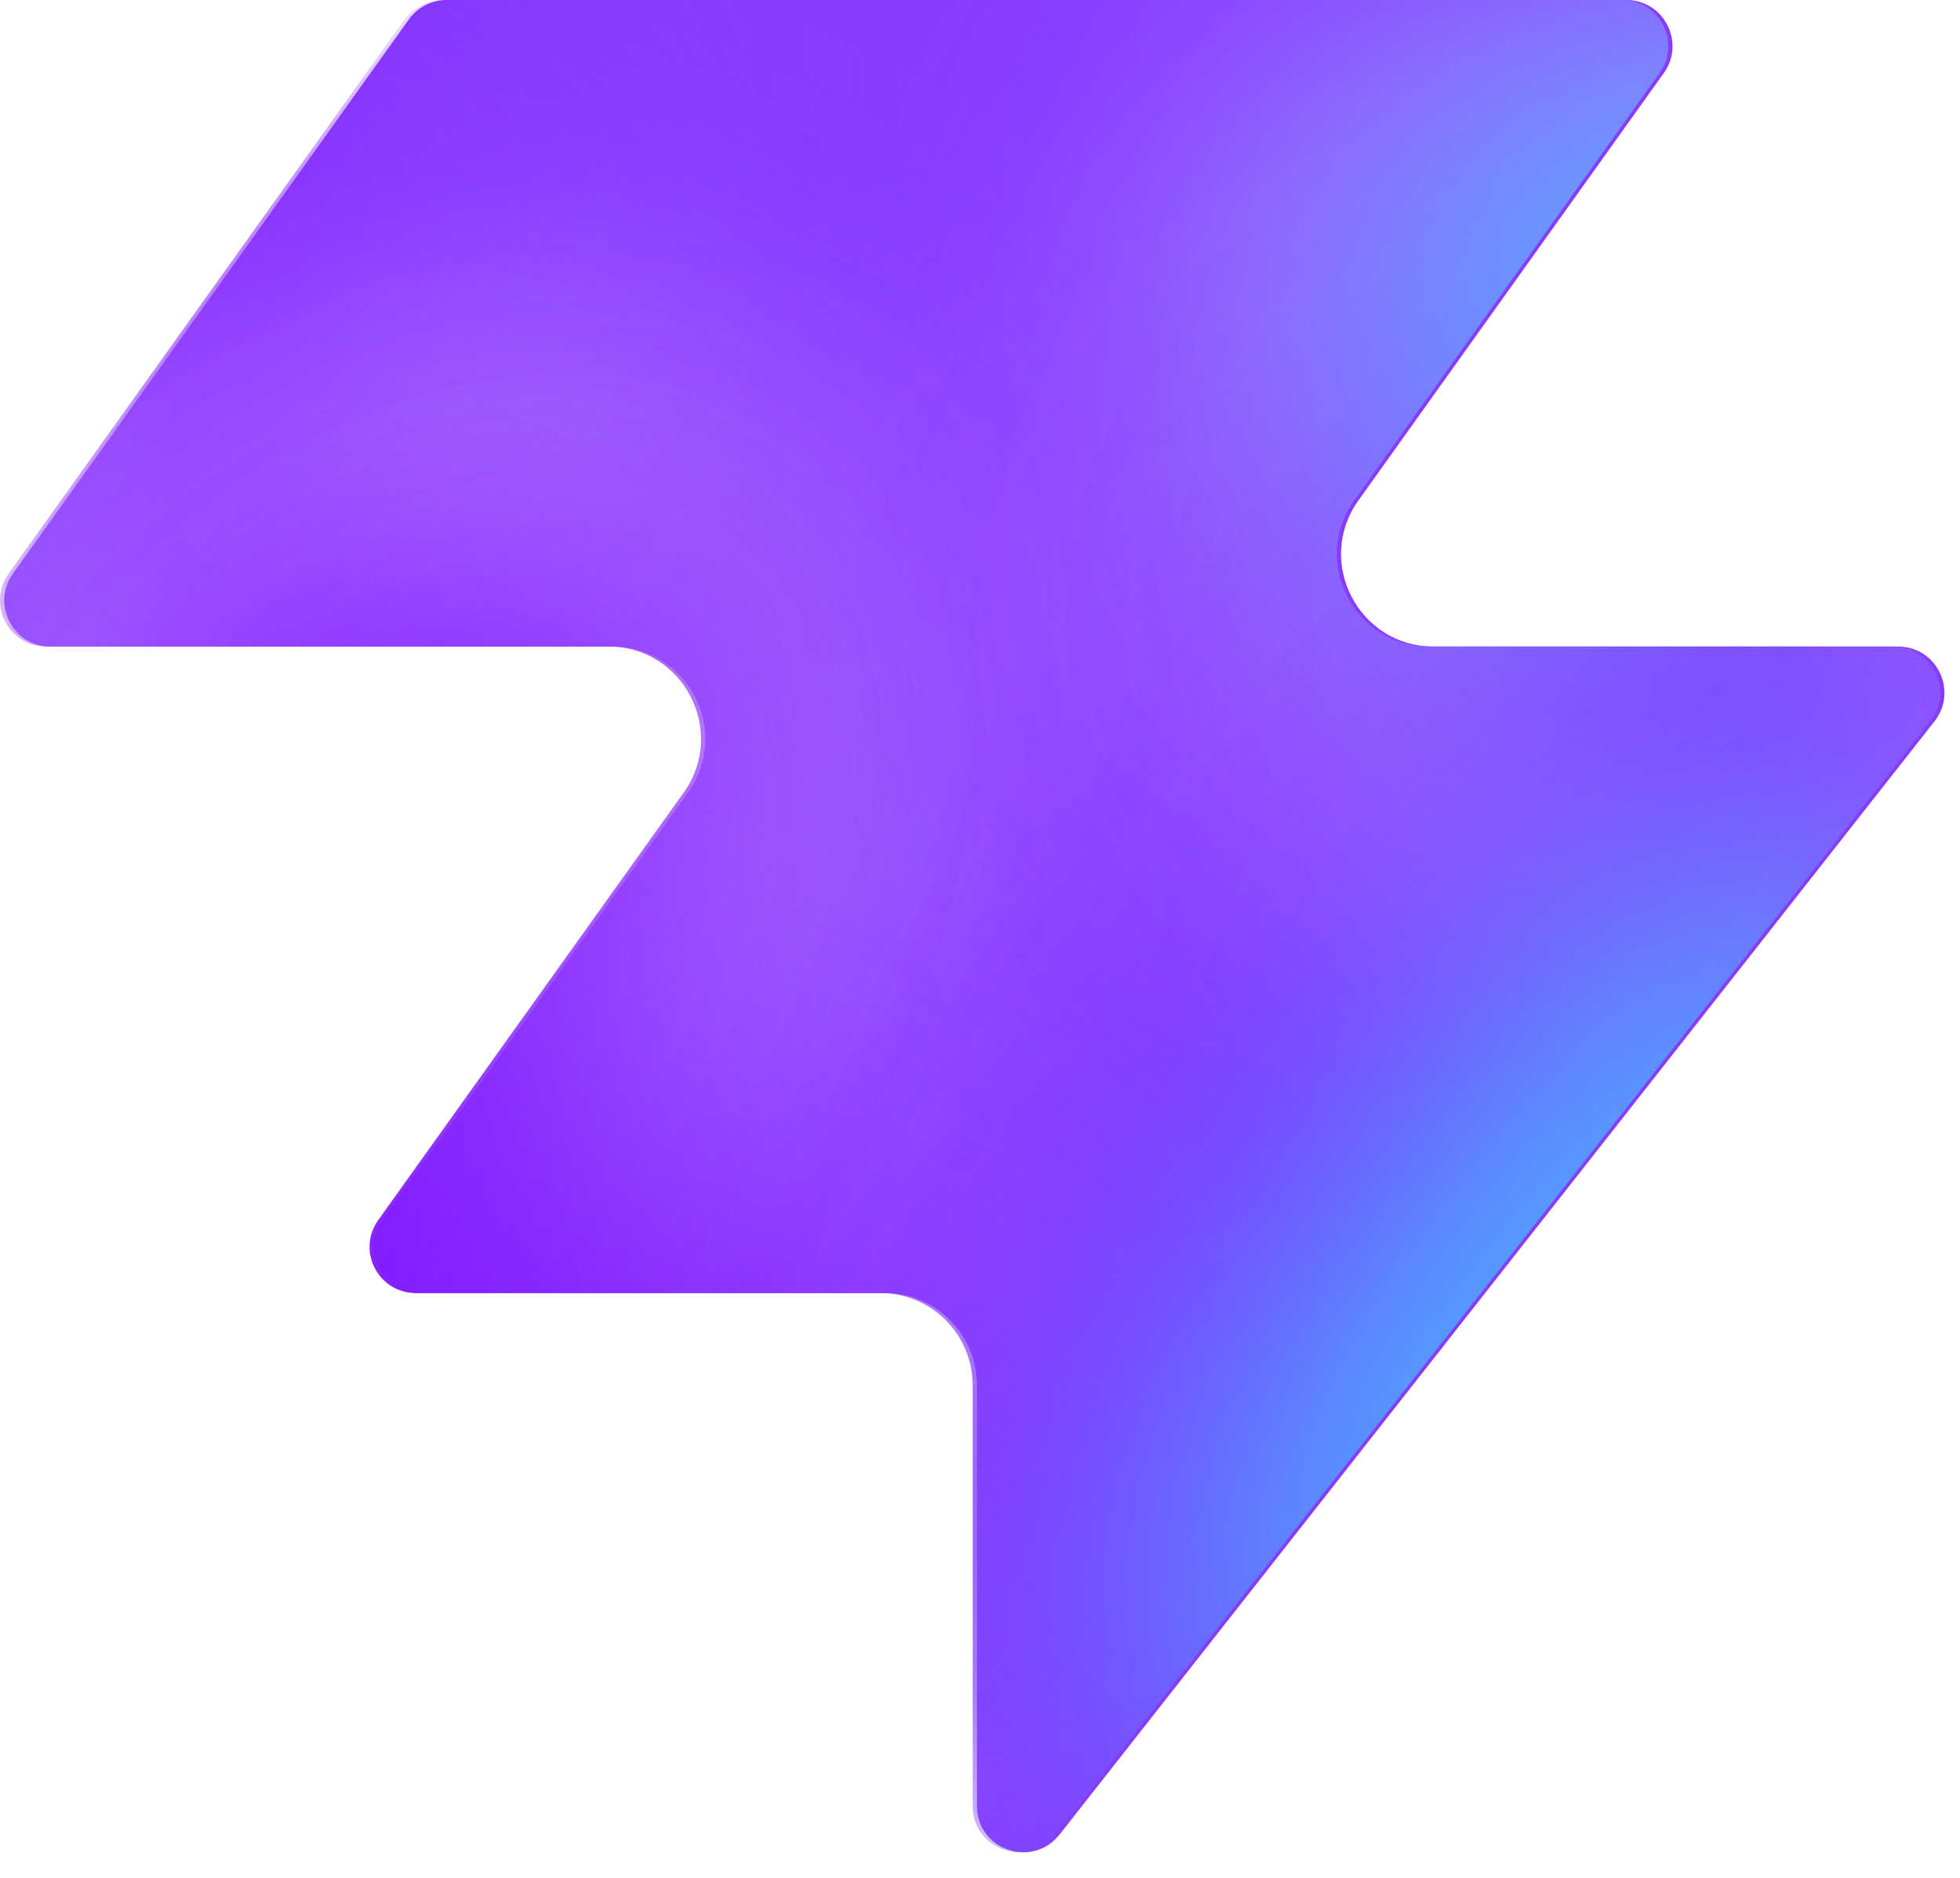
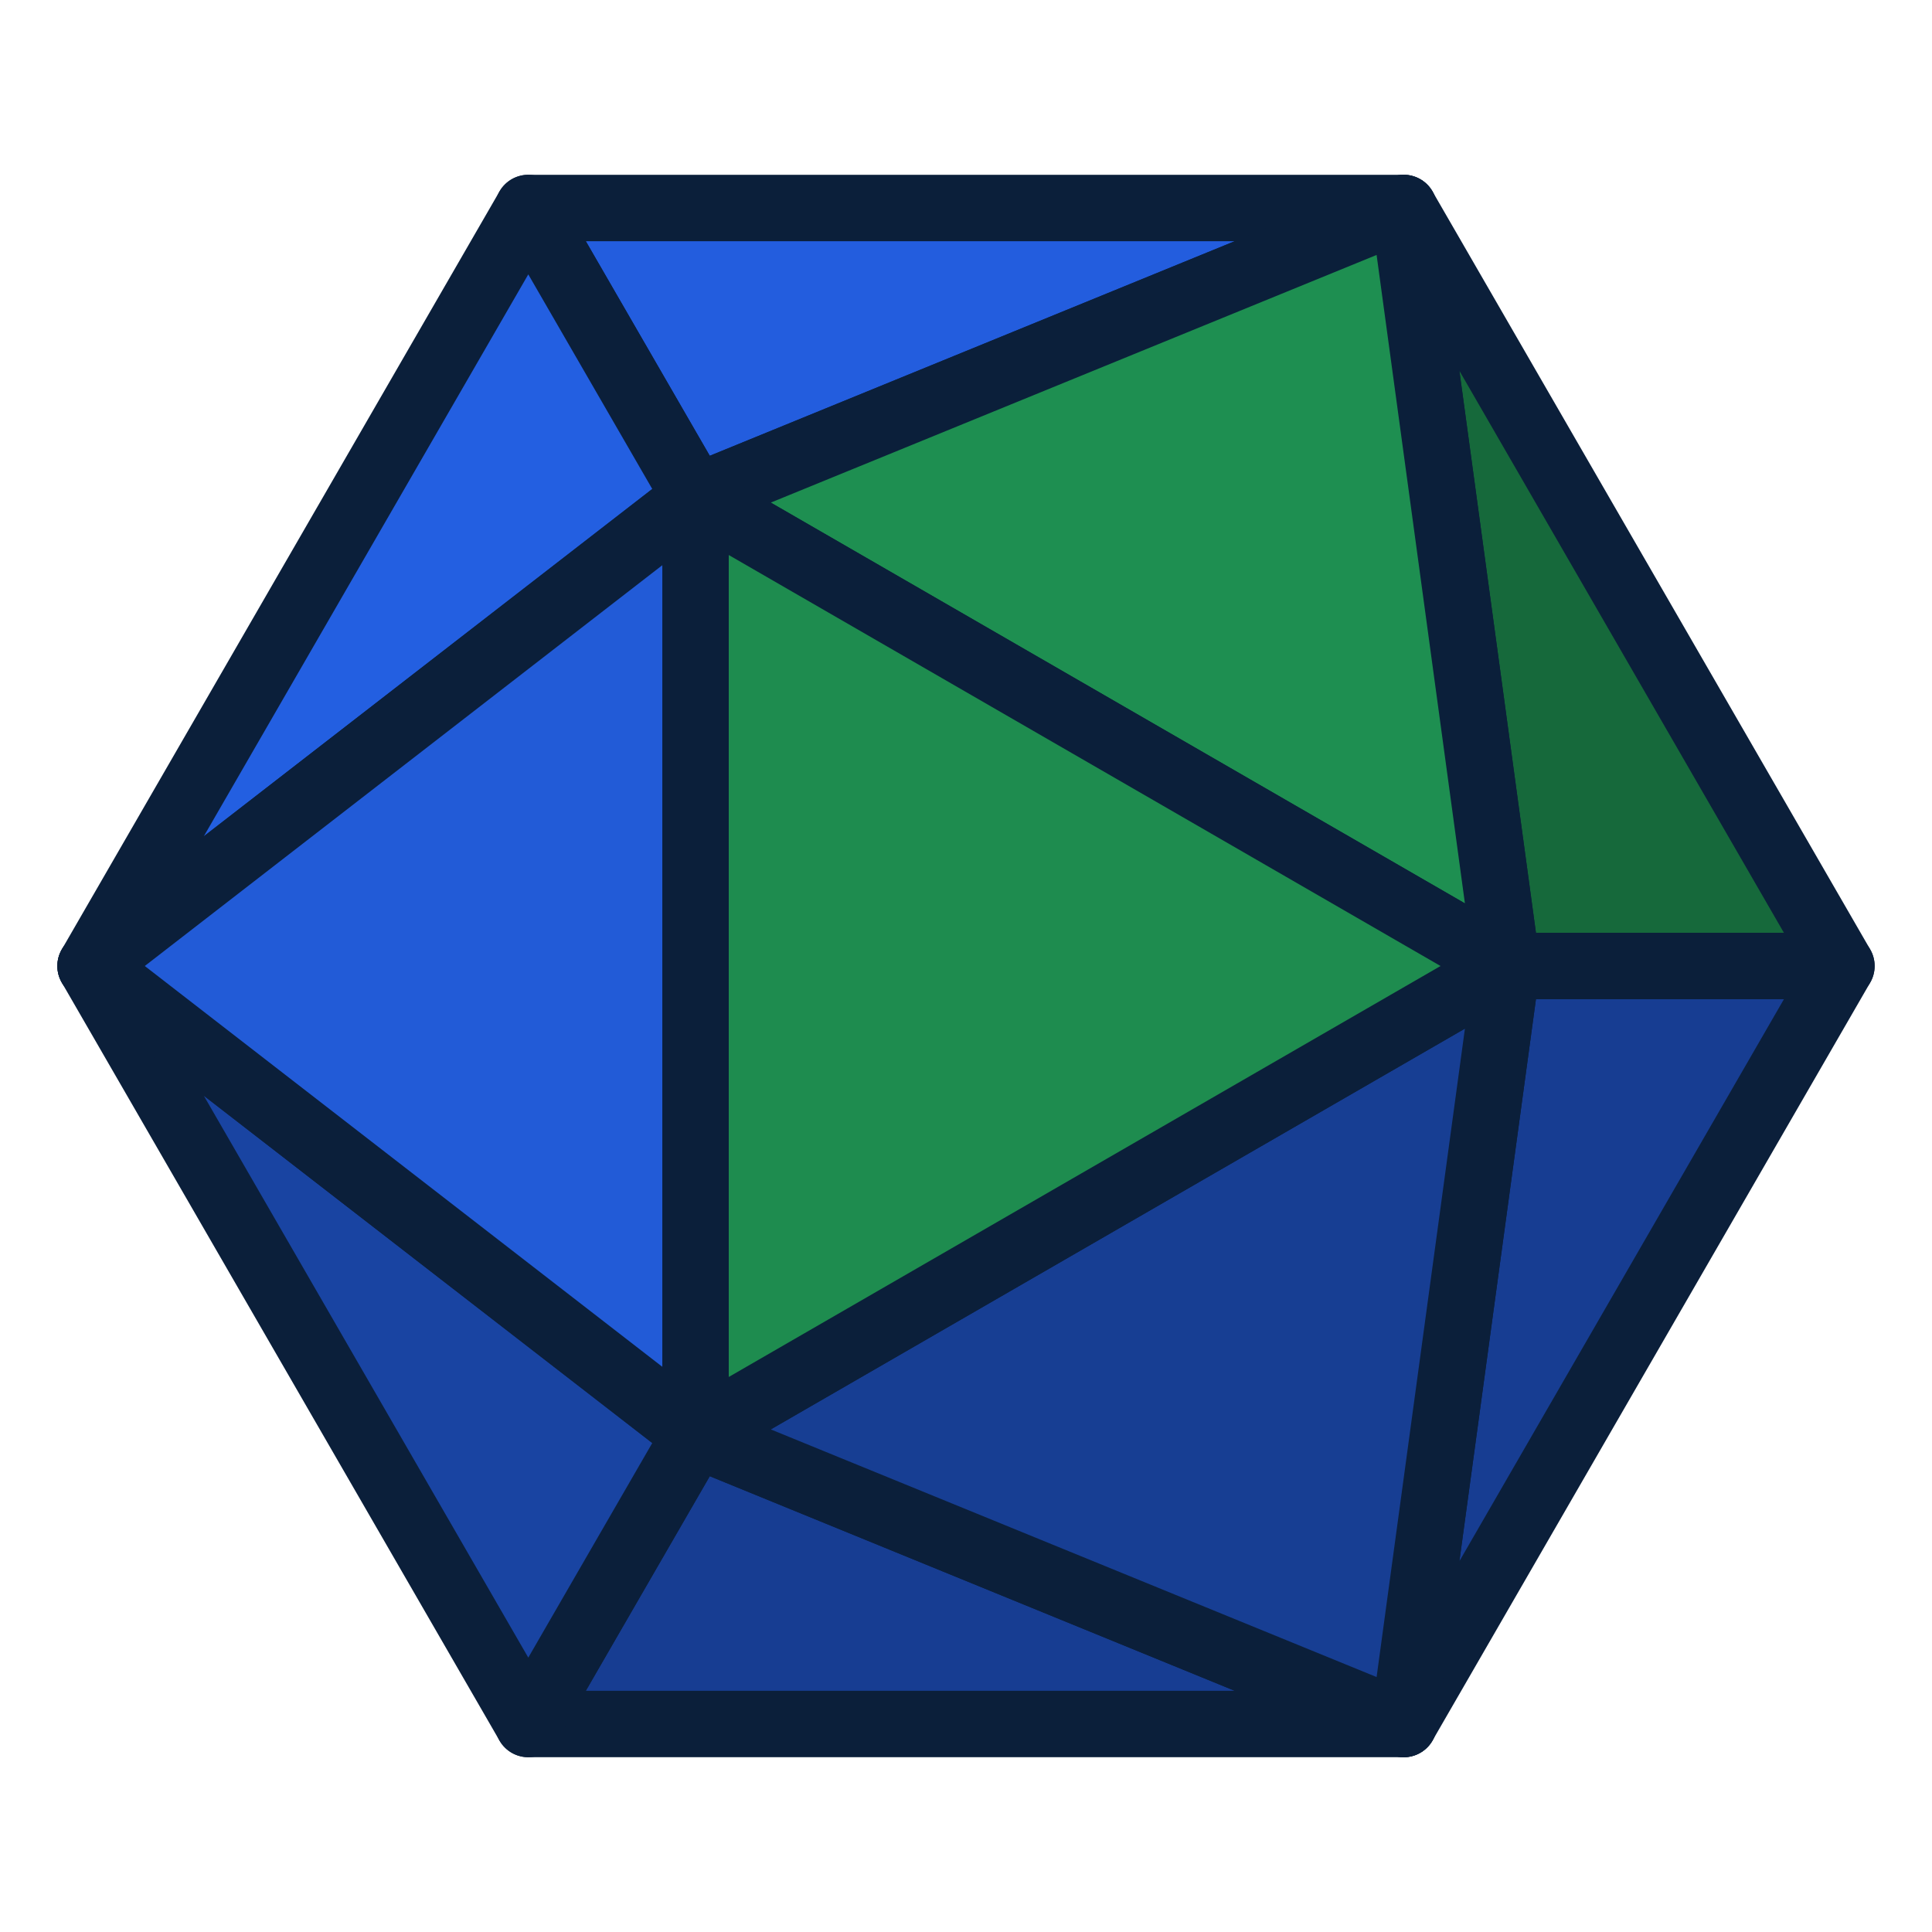
- <svg xmlns="http://www.w3.org/2000/svg" width="48" height="46" fill="none" viewBox="0 0 48 46">
-   <path fill="#863bff" d="M25.946 44.938c-.664.845-2.021.375-2.021-.698V33.937a2.26 2.26 0 0 0-2.262-2.262H10.287c-.92 0-1.456-1.04-.92-1.788l7.48-10.471c1.07-1.497 0-3.578-1.842-3.578H1.237c-.92 0-1.456-1.04-.92-1.788L10.013.474c.214-.297.556-.474.92-.474h28.894c.92 0 1.456 1.04.92 1.788l-7.48 10.471c-1.07 1.498 0 3.579 1.842 3.579h11.377c.943 0 1.473 1.088.89 1.83L25.947 44.94z" style="fill:#863bff;fill:color(display-p3 .525 .23 1);fill-opacity:1" />
-   <mask id="a" width="48" height="46" x="0" y="0" maskUnits="userSpaceOnUse" style="mask-type:alpha">
-     <path fill="#000" d="M25.842 44.938c-.664.844-2.021.375-2.021-.698V33.937a2.26 2.26 0 0 0-2.262-2.262H10.183c-.92 0-1.456-1.04-.92-1.788l7.48-10.471c1.07-1.498 0-3.579-1.842-3.579H1.133c-.92 0-1.456-1.04-.92-1.787L9.91.473c.214-.297.556-.474.92-.474h28.894c.92 0 1.456 1.04.92 1.788l-7.48 10.471c-1.07 1.498 0 3.578 1.842 3.578h11.377c.943 0 1.473 1.088.89 1.832L25.843 44.94z" style="fill:#000;fill-opacity:1" />
-   </mask>
-   <g mask="url(#a)">
-     <g filter="url(#b)">
-       <ellipse cx="5.508" cy="14.704" fill="#ede6ff" rx="5.508" ry="14.704" style="fill:#ede6ff;fill:color(display-p3 .927 .903 1);fill-opacity:1" transform="matrix(.00324 1 1 -.00324 -4.47 31.516)" />
-     </g>
-     <g filter="url(#c)">
-       <ellipse cx="10.399" cy="29.851" fill="#ede6ff" rx="10.399" ry="29.851" style="fill:#ede6ff;fill:color(display-p3 .927 .903 1);fill-opacity:1" transform="matrix(.00324 1 1 -.00324 -39.328 7.883)" />
-     </g>
-     <g filter="url(#d)">
-       <ellipse cx="5.508" cy="30.487" fill="#7e14ff" rx="5.508" ry="30.487" style="fill:#7e14ff;fill:color(display-p3 .492 .077 1);fill-opacity:1" transform="rotate(89.814 -25.913 -14.639)scale(1 -1)" />
-     </g>
-     <g filter="url(#e)">
-       <ellipse cx="5.508" cy="30.599" fill="#7e14ff" rx="5.508" ry="30.599" style="fill:#7e14ff;fill:color(display-p3 .492 .077 1);fill-opacity:1" transform="rotate(89.814 -32.644 -3.334)scale(1 -1)" />
-     </g>
-     <g filter="url(#f)">
-       <ellipse cx="5.508" cy="30.599" fill="#7e14ff" rx="5.508" ry="30.599" style="fill:#7e14ff;fill:color(display-p3 .492 .077 1);fill-opacity:1" transform="matrix(.00324 1 1 -.00324 -34.34 30.47)" />
-     </g>
-     <g filter="url(#g)">
-       <ellipse cx="14.072" cy="22.078" fill="#ede6ff" rx="14.072" ry="22.078" style="fill:#ede6ff;fill:color(display-p3 .927 .903 1);fill-opacity:1" transform="rotate(93.35 24.506 48.493)scale(-1 1)" />
-     </g>
-     <g filter="url(#h)">
-       <ellipse cx="3.47" cy="21.501" fill="#7e14ff" rx="3.47" ry="21.501" style="fill:#7e14ff;fill:color(display-p3 .492 .077 1);fill-opacity:1" transform="rotate(89.009 28.708 47.59)scale(-1 1)" />
-     </g>
-     <g filter="url(#i)">
-       <ellipse cx="3.47" cy="21.501" fill="#7e14ff" rx="3.47" ry="21.501" style="fill:#7e14ff;fill:color(display-p3 .492 .077 1);fill-opacity:1" transform="rotate(89.009 28.708 47.59)scale(-1 1)" />
-     </g>
-     <g filter="url(#j)">
-       <ellipse cx=".387" cy="8.972" fill="#7e14ff" rx="4.407" ry="29.108" style="fill:#7e14ff;fill:color(display-p3 .492 .077 1);fill-opacity:1" transform="rotate(39.51 .387 8.972)" />
-     </g>
-     <g filter="url(#k)">
-       <ellipse cx="47.523" cy="-6.092" fill="#7e14ff" rx="4.407" ry="29.108" style="fill:#7e14ff;fill:color(display-p3 .492 .077 1);fill-opacity:1" transform="rotate(37.892 47.523 -6.092)" />
-     </g>
-     <g filter="url(#l)">
-       <ellipse cx="41.412" cy="6.333" fill="#47bfff" rx="5.971" ry="9.665" style="fill:#47bfff;fill:color(display-p3 .28 .748 1);fill-opacity:1" transform="rotate(37.892 41.412 6.333)" />
-     </g>
-     <g filter="url(#m)">
-       <ellipse cx="-1.879" cy="38.332" fill="#7e14ff" rx="4.407" ry="29.108" style="fill:#7e14ff;fill:color(display-p3 .492 .077 1);fill-opacity:1" transform="rotate(37.892 -1.88 38.332)" />
-     </g>
-     <g filter="url(#n)">
-       <ellipse cx="-1.879" cy="38.332" fill="#7e14ff" rx="4.407" ry="29.108" style="fill:#7e14ff;fill:color(display-p3 .492 .077 1);fill-opacity:1" transform="rotate(37.892 -1.88 38.332)" />
-     </g>
-     <g filter="url(#o)">
-       <ellipse cx="35.651" cy="29.907" fill="#7e14ff" rx="4.407" ry="29.108" style="fill:#7e14ff;fill:color(display-p3 .492 .077 1);fill-opacity:1" transform="rotate(37.892 35.651 29.907)" />
-     </g>
-     <g filter="url(#p)">
-       <ellipse cx="38.418" cy="32.4" fill="#47bfff" rx="5.971" ry="15.297" style="fill:#47bfff;fill:color(display-p3 .28 .748 1);fill-opacity:1" transform="rotate(37.892 38.418 32.4)" />
-     </g>
+ <svg xmlns="http://www.w3.org/2000/svg" viewBox="0 0 64 64">
+   <g stroke="#0b1f3a" stroke-width="2.2" stroke-linejoin="round">
+     <path d="M23.04 16.48 L46.50 6.89 L17.50 6.89Z" fill="#235dde" />
+     <path d="M61.00 32.00 L46.50 6.89 L49.92 32.00Z" fill="#16693b" />
+     <path d="M49.92 32.00 L46.50 6.89 L23.04 16.48Z" fill="#1e8f51" />
+     <path d="M17.50 57.11 L46.50 57.11 L23.04 47.52Z" fill="#173d92" />
+     <path d="M49.92 32.00 L46.50 57.11 L61.00 32.00Z" fill="#173d92" />
+     <path d="M23.04 47.52 L46.50 57.11 L49.92 32.00Z" fill="#173e93" />
+     <path d="M23.04 16.48 L17.50 6.89 L3.00 32.00Z" fill="#235fe1" />
+     <path d="M3.00 32.00 L17.50 57.11 L23.04 47.52Z" fill="#1944a2" />
+     <path d="M23.04 47.52 L49.92 32.00 L23.04 16.48Z" fill="#1e8c4f" />
+     <path d="M23.04 16.48 L3.00 32.00 L23.04 47.52Z" fill="#225bd7" />
  </g>
-   <defs>
-     <filter id="b" width="60.045" height="41.654" x="-19.77" y="16.149" color-interpolation-filters="sRGB" filterUnits="userSpaceOnUse">
-       <feFlood flood-opacity="0" result="BackgroundImageFix" />
-       <feBlend in="SourceGraphic" in2="BackgroundImageFix" result="shape" />
-       <feGaussianBlur result="effect1_foregroundBlur_2002_17158" stdDeviation="7.659" />
-     </filter>
-     <filter id="c" width="90.34" height="51.437" x="-54.613" y="-7.533" color-interpolation-filters="sRGB" filterUnits="userSpaceOnUse">
-       <feFlood flood-opacity="0" result="BackgroundImageFix" />
-       <feBlend in="SourceGraphic" in2="BackgroundImageFix" result="shape" />
-       <feGaussianBlur result="effect1_foregroundBlur_2002_17158" stdDeviation="7.659" />
-     </filter>
-     <filter id="d" width="79.355" height="29.4" x="-49.64" y="2.03" color-interpolation-filters="sRGB" filterUnits="userSpaceOnUse">
-       <feFlood flood-opacity="0" result="BackgroundImageFix" />
-       <feBlend in="SourceGraphic" in2="BackgroundImageFix" result="shape" />
-       <feGaussianBlur result="effect1_foregroundBlur_2002_17158" stdDeviation="4.596" />
-     </filter>
-     <filter id="e" width="79.579" height="29.4" x="-45.045" y="20.029" color-interpolation-filters="sRGB" filterUnits="userSpaceOnUse">
-       <feFlood flood-opacity="0" result="BackgroundImageFix" />
-       <feBlend in="SourceGraphic" in2="BackgroundImageFix" result="shape" />
-       <feGaussianBlur result="effect1_foregroundBlur_2002_17158" stdDeviation="4.596" />
-     </filter>
-     <filter id="f" width="79.579" height="29.4" x="-43.513" y="21.178" color-interpolation-filters="sRGB" filterUnits="userSpaceOnUse">
-       <feFlood flood-opacity="0" result="BackgroundImageFix" />
-       <feBlend in="SourceGraphic" in2="BackgroundImageFix" result="shape" />
-       <feGaussianBlur result="effect1_foregroundBlur_2002_17158" stdDeviation="4.596" />
-     </filter>
-     <filter id="g" width="74.749" height="58.852" x="15.756" y="-17.901" color-interpolation-filters="sRGB" filterUnits="userSpaceOnUse">
-       <feFlood flood-opacity="0" result="BackgroundImageFix" />
-       <feBlend in="SourceGraphic" in2="BackgroundImageFix" result="shape" />
-       <feGaussianBlur result="effect1_foregroundBlur_2002_17158" stdDeviation="7.659" />
-     </filter>
-     <filter id="h" width="61.377" height="25.362" x="23.548" y="2.284" color-interpolation-filters="sRGB" filterUnits="userSpaceOnUse">
-       <feFlood flood-opacity="0" result="BackgroundImageFix" />
-       <feBlend in="SourceGraphic" in2="BackgroundImageFix" result="shape" />
-       <feGaussianBlur result="effect1_foregroundBlur_2002_17158" stdDeviation="4.596" />
-     </filter>
-     <filter id="i" width="61.377" height="25.362" x="23.548" y="2.284" color-interpolation-filters="sRGB" filterUnits="userSpaceOnUse">
-       <feFlood flood-opacity="0" result="BackgroundImageFix" />
-       <feBlend in="SourceGraphic" in2="BackgroundImageFix" result="shape" />
-       <feGaussianBlur result="effect1_foregroundBlur_2002_17158" stdDeviation="4.596" />
-     </filter>
-     <filter id="j" width="56.045" height="63.649" x="-27.636" y="-22.853" color-interpolation-filters="sRGB" filterUnits="userSpaceOnUse">
-       <feFlood flood-opacity="0" result="BackgroundImageFix" />
-       <feBlend in="SourceGraphic" in2="BackgroundImageFix" result="shape" />
-       <feGaussianBlur result="effect1_foregroundBlur_2002_17158" stdDeviation="4.596" />
-     </filter>
-     <filter id="k" width="54.814" height="64.646" x="20.116" y="-38.415" color-interpolation-filters="sRGB" filterUnits="userSpaceOnUse">
-       <feFlood flood-opacity="0" result="BackgroundImageFix" />
-       <feBlend in="SourceGraphic" in2="BackgroundImageFix" result="shape" />
-       <feGaussianBlur result="effect1_foregroundBlur_2002_17158" stdDeviation="4.596" />
-     </filter>
-     <filter id="l" width="33.541" height="35.313" x="24.641" y="-11.323" color-interpolation-filters="sRGB" filterUnits="userSpaceOnUse">
-       <feFlood flood-opacity="0" result="BackgroundImageFix" />
-       <feBlend in="SourceGraphic" in2="BackgroundImageFix" result="shape" />
-       <feGaussianBlur result="effect1_foregroundBlur_2002_17158" stdDeviation="4.596" />
-     </filter>
-     <filter id="m" width="54.814" height="64.646" x="-29.286" y="6.009" color-interpolation-filters="sRGB" filterUnits="userSpaceOnUse">
-       <feFlood flood-opacity="0" result="BackgroundImageFix" />
-       <feBlend in="SourceGraphic" in2="BackgroundImageFix" result="shape" />
-       <feGaussianBlur result="effect1_foregroundBlur_2002_17158" stdDeviation="4.596" />
-     </filter>
-     <filter id="n" width="54.814" height="64.646" x="-29.286" y="6.009" color-interpolation-filters="sRGB" filterUnits="userSpaceOnUse">
-       <feFlood flood-opacity="0" result="BackgroundImageFix" />
-       <feBlend in="SourceGraphic" in2="BackgroundImageFix" result="shape" />
-       <feGaussianBlur result="effect1_foregroundBlur_2002_17158" stdDeviation="4.596" />
-     </filter>
-     <filter id="o" width="54.814" height="64.646" x="8.244" y="-2.416" color-interpolation-filters="sRGB" filterUnits="userSpaceOnUse">
-       <feFlood flood-opacity="0" result="BackgroundImageFix" />
-       <feBlend in="SourceGraphic" in2="BackgroundImageFix" result="shape" />
-       <feGaussianBlur result="effect1_foregroundBlur_2002_17158" stdDeviation="4.596" />
-     </filter>
-     <filter id="p" width="39.409" height="43.623" x="18.713" y="10.588" color-interpolation-filters="sRGB" filterUnits="userSpaceOnUse">
-       <feFlood flood-opacity="0" result="BackgroundImageFix" />
-       <feBlend in="SourceGraphic" in2="BackgroundImageFix" result="shape" />
-       <feGaussianBlur result="effect1_foregroundBlur_2002_17158" stdDeviation="4.596" />
-     </filter>
-   </defs>
</svg>
